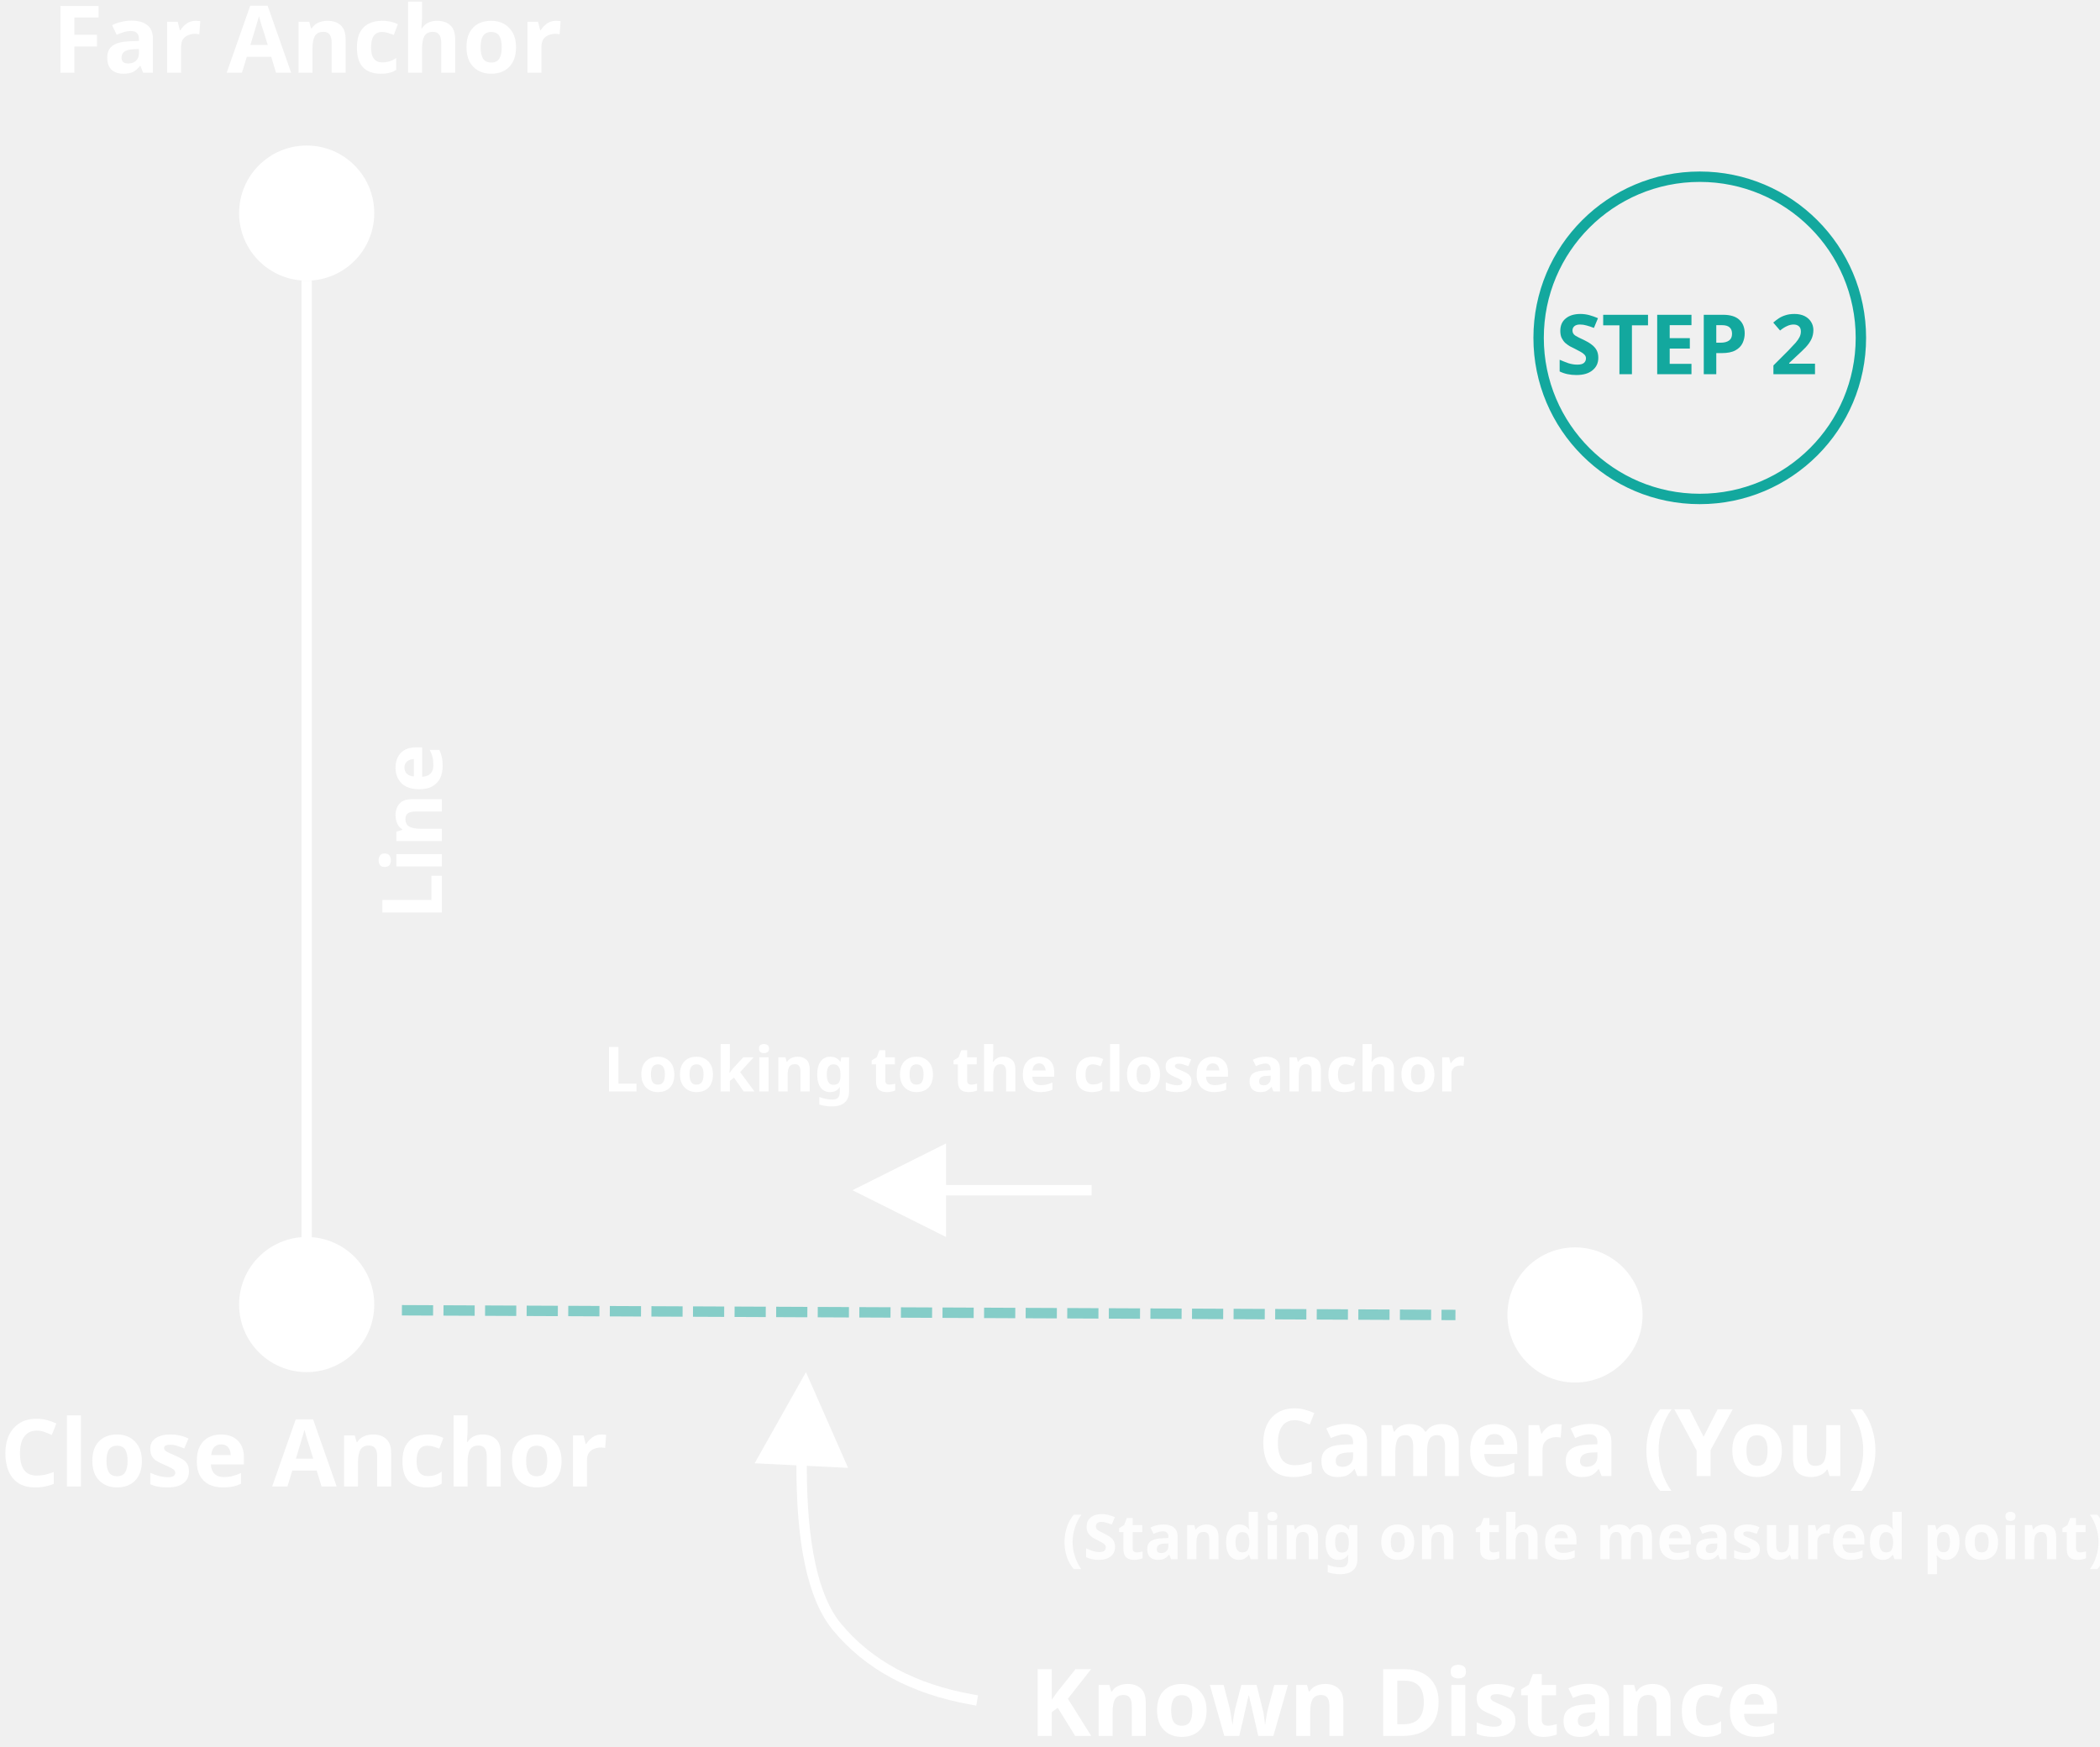
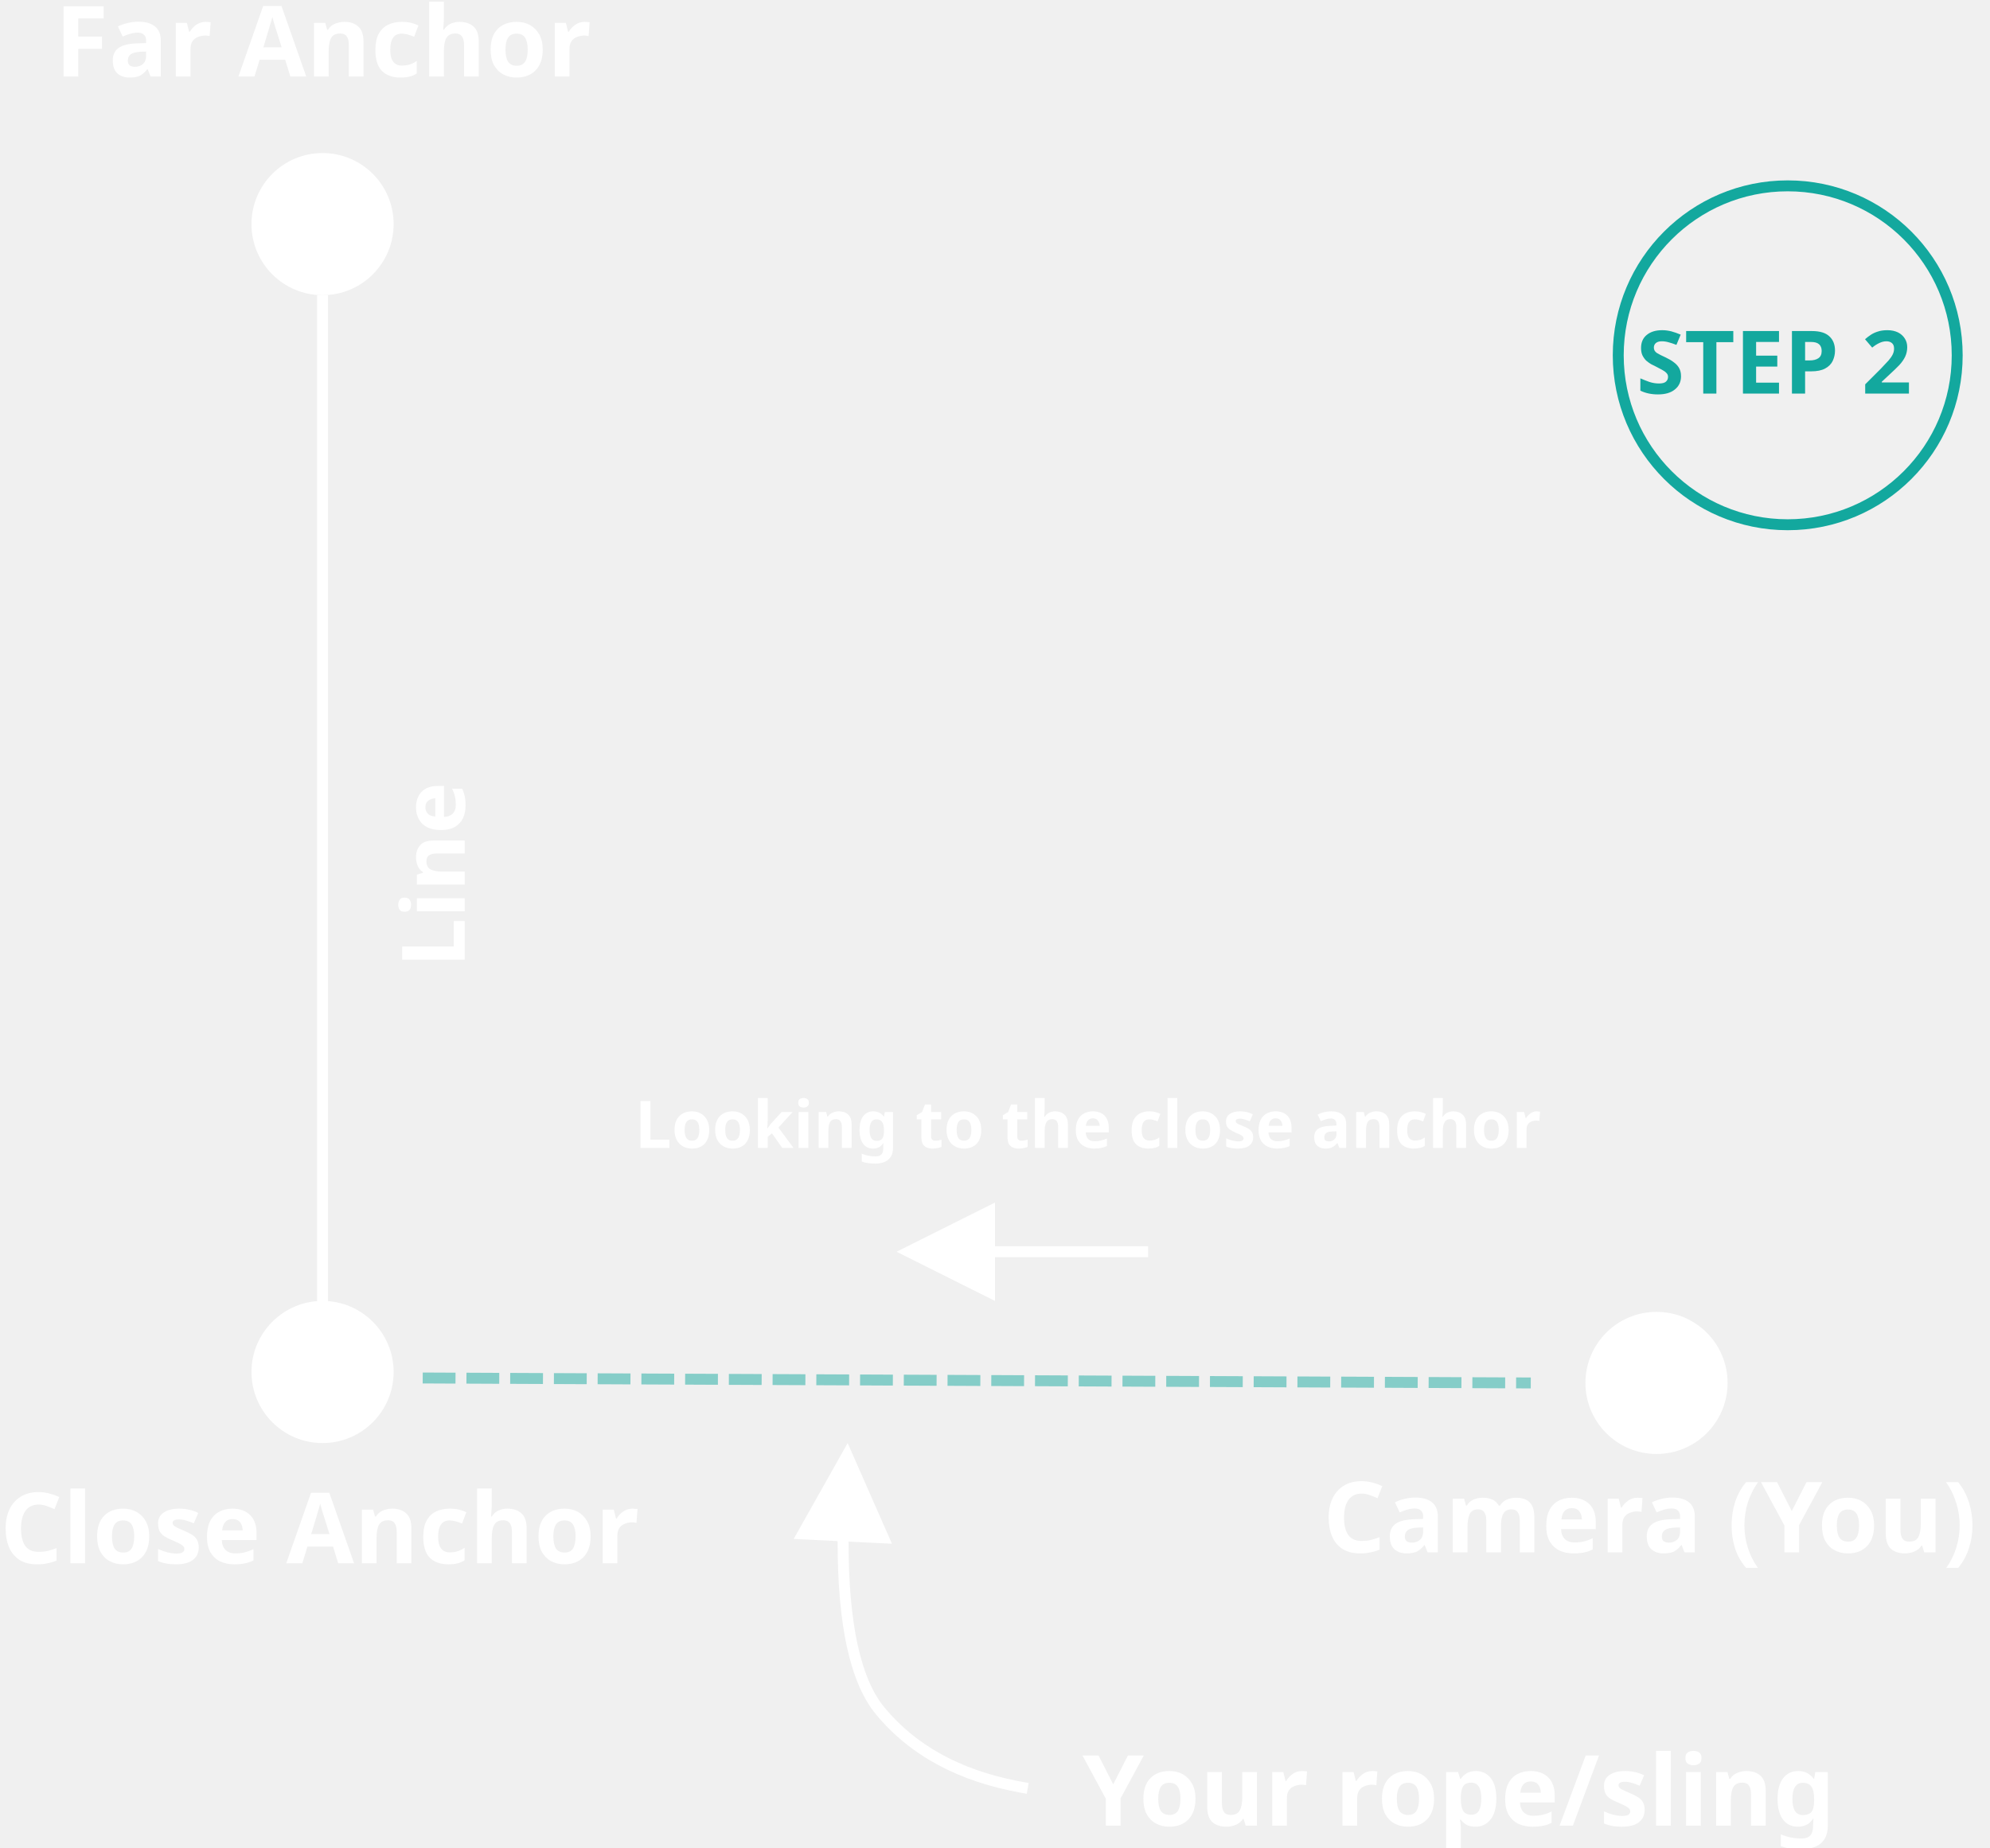
- <svg xmlns="http://www.w3.org/2000/svg" width="202" height="168" viewBox="0 0 202 168">
+ <svg xmlns="http://www.w3.org/2000/svg" width="182" height="169" viewBox="0 0 182 169">
  <g transform="translate(0 -2)" fill="none" fill-rule="evenodd">
    <circle fill="#FFF" cx="29.5" cy="22.5" r="6.5" />
    <g transform="translate(0 121)" fill="#FFF">
      <circle cx="29.5" cy="6.5" r="6.5" />
      <text font-family="Metropolis-Bold, Metropolis" font-size="9" font-weight="bold">
        <tspan x="0" y="24">Close Anchor</tspan>
      </text>
    </g>
-     <path d="M77.525 134l4.052 9.21-3.97-.194c-.005 7.475 1.104 12.536 3.278 15.165 2.953 3.57 7.18 5.846 12.702 6.827l.493.087-.175.985-.492-.088c-5.746-1.02-10.186-3.41-13.298-7.173-2.417-2.923-3.569-8.374-3.506-16.374l-.003.521-4.018-.197L77.525 134z" fill="#FFF" fill-rule="nonzero" />
+     <path d="M77.525 134l4.052 9.21-3.97-.194c-.005 7.475 1.104 12.536 3.278 15.165 2.86 3.46 6.917 5.703 12.188 6.731l.514.096.493.087-.175.985-.492-.088c-5.746-1.02-10.186-3.41-13.298-7.173-2.362-2.856-3.516-8.128-3.508-15.833l-.001-.02-4.018-.197L77.525 134z" fill="#FFF" fill-rule="nonzero" />
    <text font-family="Metropolis-Bold, Metropolis" font-size="9" font-weight="bold" fill="#FFF">
      <tspan x="5" y="9">Far Anchor</tspan>
    </text>
    <text transform="rotate(-90 39.5 82)" font-family="Metropolis-Bold, Metropolis" font-size="8" font-weight="bold" fill="#FFF">
      <tspan x="31" y="85">Line</tspan>
    </text>
    <path stroke="#FFF" stroke-linecap="square" d="M29.5 29.5v95" />
    <text font-family="Metropolis-Bold, Metropolis" font-size="9" font-weight="bold" fill="#FFF">
-       <tspan x="99" y="169">Known Distance</tspan>
+       <tspan x="99" y="169">Your rope/sling</tspan>
    </text>
    <text font-family="Metropolis-Bold, Metropolis" font-size="6" font-weight="bold" fill="#FFF">
      <tspan x="58.035" y="107">Looking to the close anchor</tspan>
    </text>
-     <g transform="translate(102 122)" fill="#FFF">
-       <circle cx="49.5" cy="6.5" r="6.5" />
+     <g transform="translate(121 122)" fill="#FFF">
+       <circle cx="30.5" cy="6.5" r="6.5" />
      <text font-family="Metropolis-Bold, Metropolis" font-size="9" font-weight="bold">
-         <tspan x="19" y="22">Camera (You)</tspan>
-       </text>
-       <text opacity=".858" font-family="Metropolis-Bold, Metropolis" font-size="6" font-weight="bold">
-         <tspan x=".161" y="30">(Standing on the measured point)</tspan>
+         <tspan x="0" y="22">Camera (You)</tspan>
      </text>
    </g>
    <path stroke="#13A89E" opacity=".481" stroke-linecap="square" stroke-dasharray="2" d="M39.16 128.051l100.34.45" />
    <g transform="translate(148 19)">
      <text font-family="Metropolis-Bold, Metropolis" font-size="8" font-weight="bold" fill="#13A89E">
        <tspan x="1.648" y="19">STEP 2</tspan>
      </text>
      <circle stroke="#13A89E" cx="15.5" cy="15.5" r="15.5" />
    </g>
    <path d="M91 112v4h14v1H91v4l-9-4.5 9-4.5z" fill="#FFF" fill-rule="nonzero" />
  </g>
</svg>
